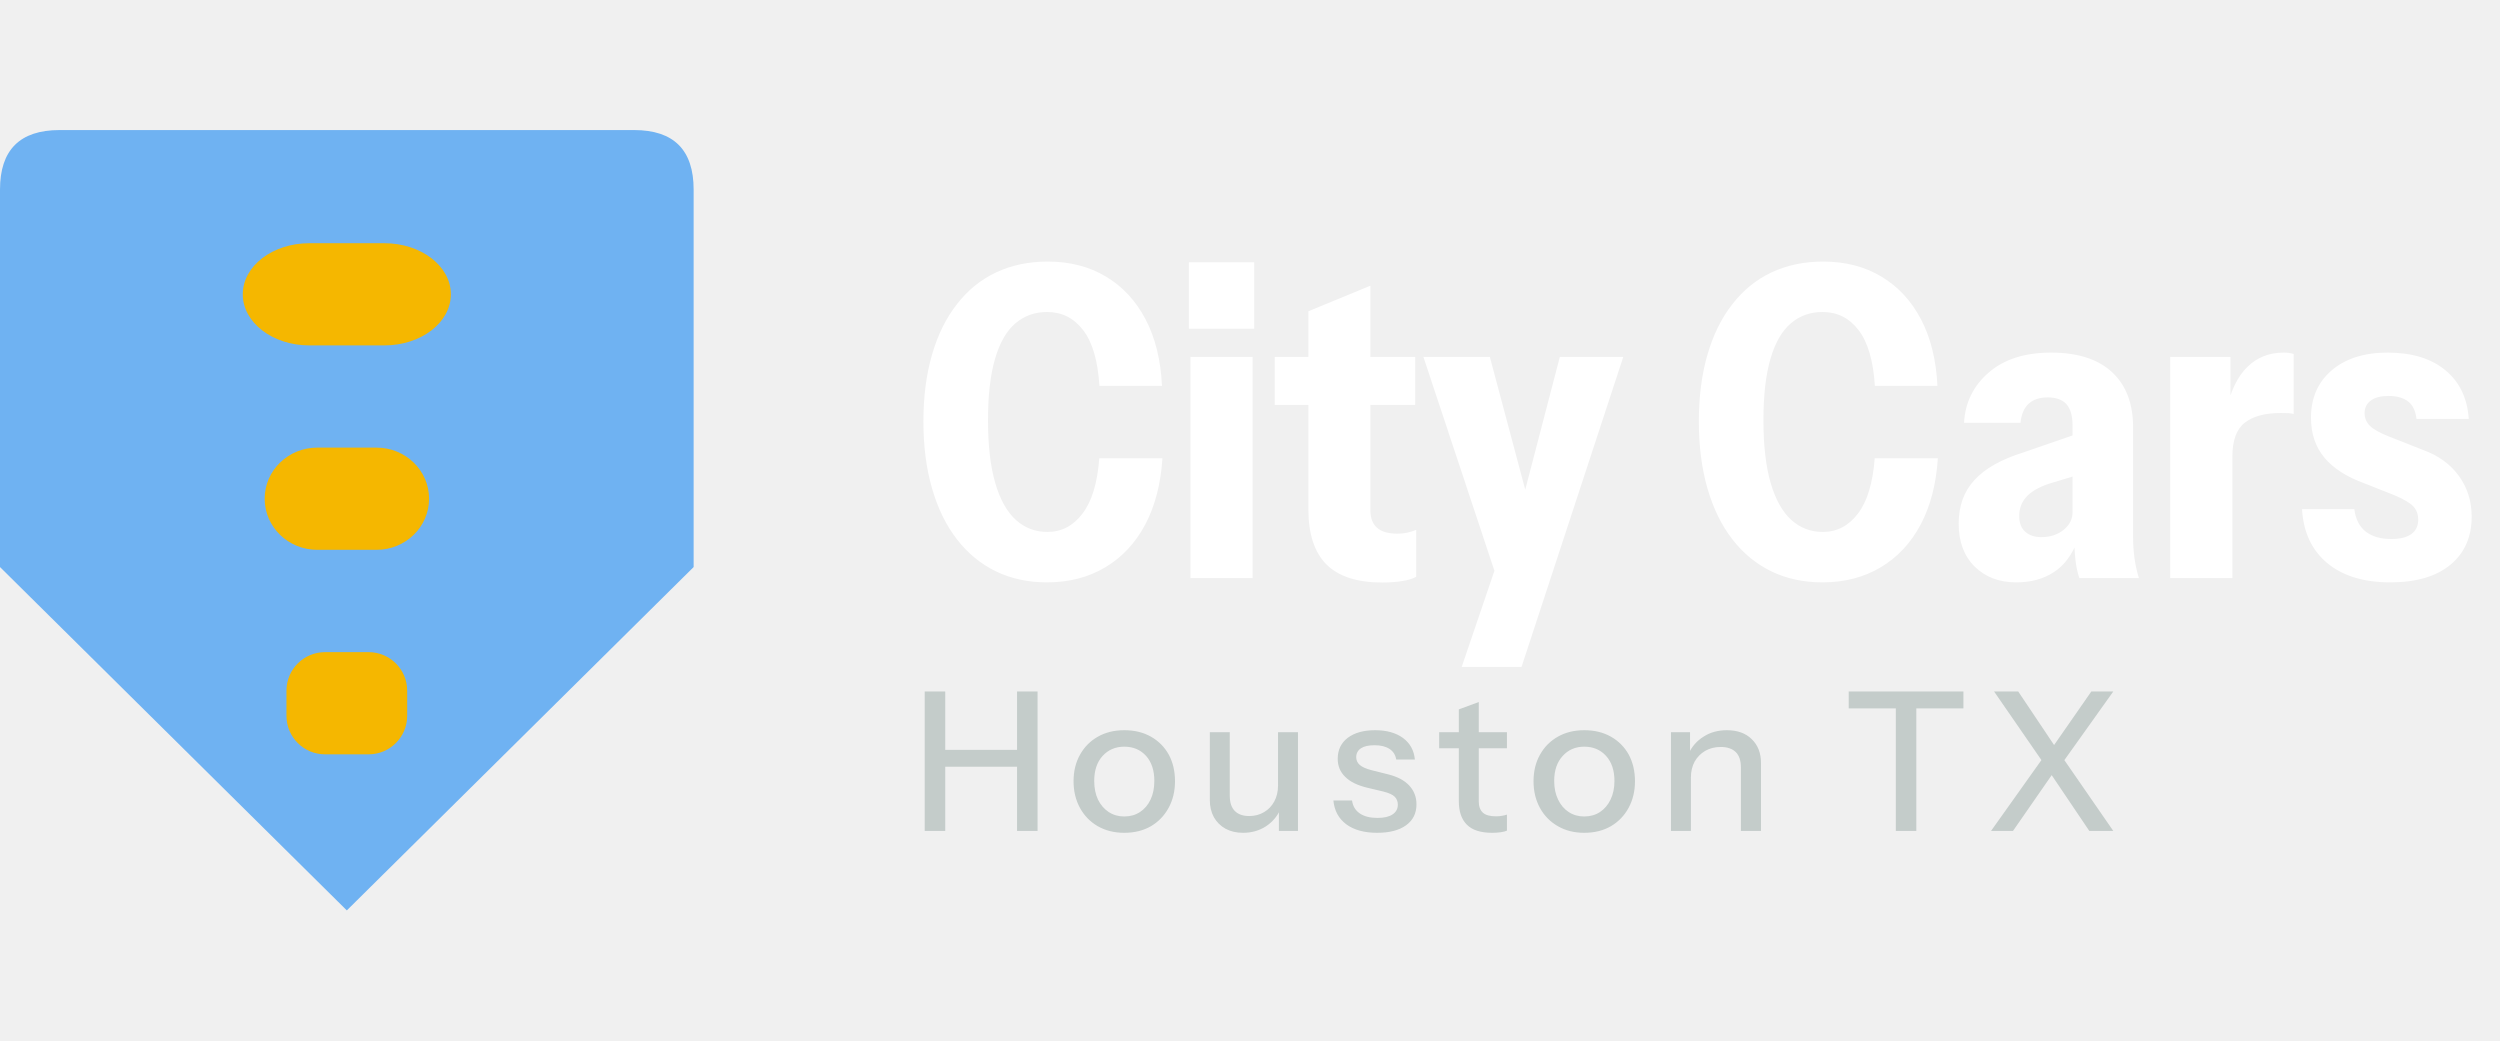
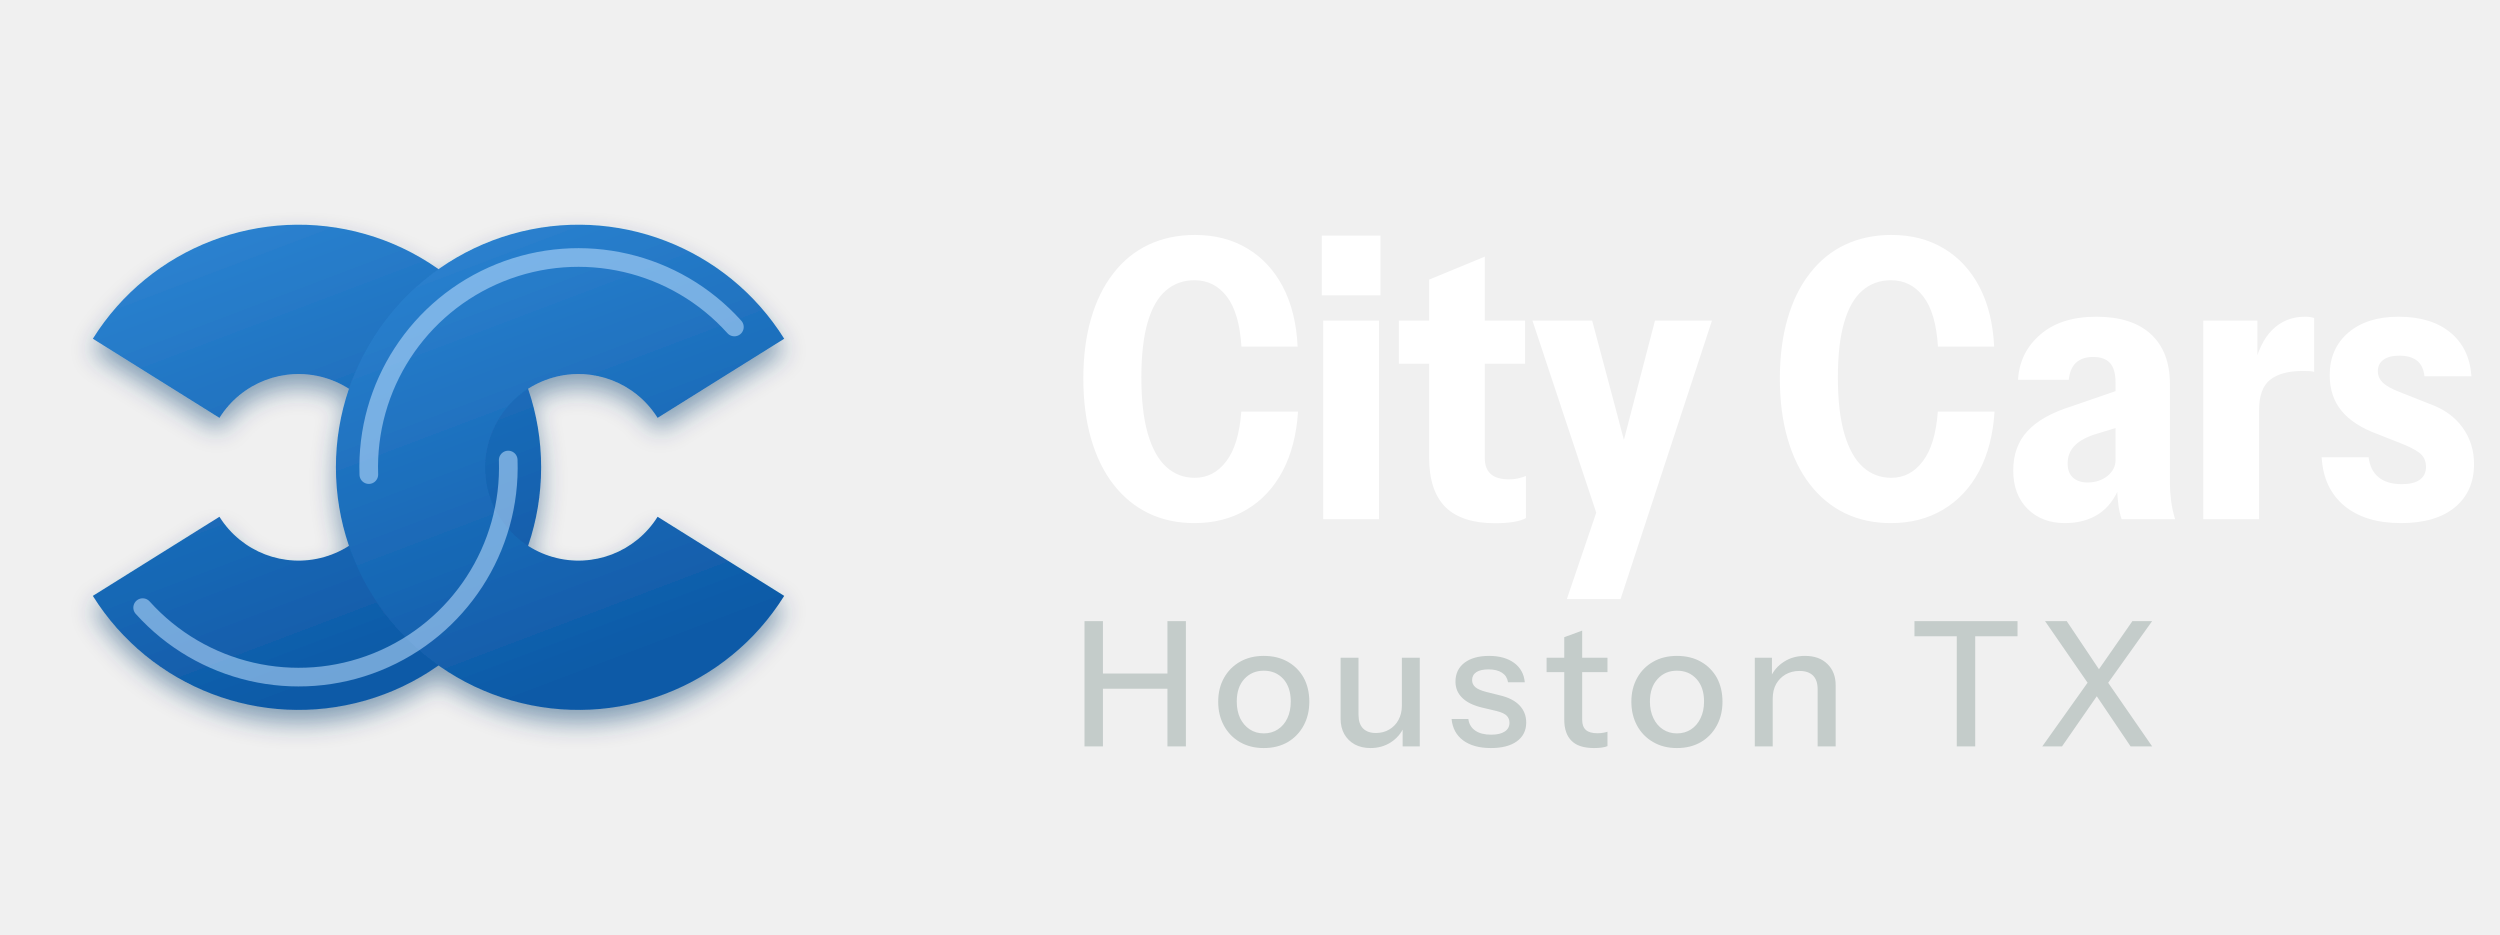
- <svg xmlns="http://www.w3.org/2000/svg" viewBox="0 0 173.0 72" role="img" aria-label="City Cars Houston TX">
-   <g transform="translate(0 9) scale(0.75)">
-     <g fill="#6FB2F2">
-       <path d="M5.5 0 L58.5 0 Q64 0 64 5.5 L64 40.32 L32 72 L0 40.32 L0 5.5 Q0 0 5.5 0 Z" />
+ <svg xmlns="http://www.w3.org/2000/svg" viewBox="0 0 192.6 72" role="img" aria-label="City Cars Houston TX">
+   <g transform="translate(0 13) scale(0.7188)">
+     <defs>
+       <linearGradient id="ldg" x1="0" y1="0" x2="0.35" y2="1">
+         <stop offset="0" stop-color="#2E86D4" />
+         <stop offset="1" stop-color="#0E5AA7" />
+       </linearGradient>
+       <filter id="ldf" x="-40%" y="-40%" width="180%" height="180%">
+         <feDropShadow dx="0" dy="1.4" stdDeviation="1.3" flood-color="#073E70" flood-opacity="0.45" />
+       </filter>
+     </defs>
+     <g filter="url(#ldf)">
+       <path d="M9.95 45.78 A26.00 26.00 0 1 0 9.95 18.22 L23.52 26.70 A10.00 10.00 0 1 1 23.52 37.30 Z" fill="url(#ldg)" />
+       <path d="M84.05 18.22 A26.00 26.00 0 1 0 84.05 45.78 L70.48 37.30 A10.00 10.00 0 1 1 70.48 26.70 Z" fill="url(#ldg)" />
    </g>
-     <rect x="22.40" y="10.44" width="19.20" height="9.43" rx="6.14" fill="#F5B700" />
-     <rect x="24.42" y="29.30" width="15.17" height="9.43" rx="4.85" fill="#F5B700" />
-     <rect x="26.43" y="48.17" width="11.14" height="9.43" rx="3.56" fill="#F5B700" />
+     <path d="M15.29 47.04 A22.48 22.48 0 0 0 54.47 31.22" fill="none" stroke="#BFE0FF" stroke-width="2" stroke-linecap="round" opacity="0.55" />
+     <path d="M78.71 16.96 A22.48 22.48 0 0 0 39.53 32.78" fill="none" stroke="#BFE0FF" stroke-width="2" stroke-linecap="round" opacity="0.55" />
  </g>
-   <path transform="translate(63.00 40)" d="M9.45 0.30Q7.50 0.30 5.92 -0.46Q4.34 -1.23 3.22 -2.68Q2.10 -4.12 1.50 -6.19Q0.90 -8.25 0.90 -10.84Q0.90 -13.42 1.50 -15.47Q2.09 -17.51 3.22 -18.95Q4.34 -20.40 5.93 -21.15Q7.53 -21.90 9.50 -21.90Q11.80 -21.90 13.53 -20.86Q15.26 -19.83 16.27 -17.91Q17.28 -15.99 17.41 -13.30H13.08Q12.92 -15.90 11.95 -17.16Q10.99 -18.41 9.46 -18.41Q8.18 -18.41 7.26 -17.62Q6.34 -16.83 5.86 -15.18Q5.37 -13.52 5.37 -10.92Q5.37 -8.30 5.87 -6.58Q6.37 -4.86 7.30 -4.02Q8.22 -3.19 9.48 -3.19Q10.95 -3.19 11.91 -4.46Q12.88 -5.73 13.07 -8.29H17.44Q17.27 -5.63 16.25 -3.70Q15.22 -1.77 13.48 -0.74Q11.74 0.30 9.45 0.30Z M19.38 0.00V-15.30H23.68V0.00ZM19.27 -17.25V-21.85H23.79V-17.25Z M32.64 0.31Q30.05 0.31 28.79 -0.94Q27.54 -2.20 27.54 -4.75V-18.46L31.83 -20.23V-4.69Q31.83 -3.89 32.29 -3.48Q32.75 -3.07 33.71 -3.07Q34.07 -3.07 34.38 -3.14Q34.69 -3.21 35.00 -3.33V-0.09Q34.66 0.11 34.03 0.21Q33.41 0.31 32.64 0.31ZM25.21 -11.98V-15.30H34.93V-11.98Z M38.15 6.15 41.24 -2.93 41.99 -3.98 44.94 -15.30H49.33L42.29 6.15ZM40.63 0.15 35.50 -15.30H40.10L43.72 -1.71Z M63.11 0.30Q61.16 0.30 59.58 -0.46Q58.00 -1.23 56.88 -2.68Q55.76 -4.12 55.16 -6.19Q54.56 -8.25 54.56 -10.84Q54.56 -13.42 55.16 -15.47Q55.75 -17.51 56.88 -18.95Q58.00 -20.40 59.59 -21.15Q61.19 -21.90 63.16 -21.90Q65.46 -21.90 67.19 -20.86Q68.92 -19.83 69.93 -17.91Q70.94 -15.99 71.07 -13.30H66.74Q66.58 -15.90 65.61 -17.16Q64.65 -18.41 63.12 -18.41Q61.84 -18.41 60.92 -17.62Q60.00 -16.83 59.52 -15.18Q59.03 -13.52 59.03 -10.92Q59.03 -8.30 59.53 -6.58Q60.03 -4.86 60.96 -4.02Q61.88 -3.19 63.14 -3.19Q64.61 -3.19 65.57 -4.46Q66.54 -5.73 66.73 -8.29H71.10Q70.93 -5.63 69.91 -3.70Q68.88 -1.77 67.14 -0.74Q65.40 0.30 63.11 0.30Z M80.89 0.00Q80.69 -0.59 80.62 -1.28Q80.54 -1.97 80.54 -2.80H80.42V-10.55Q80.42 -11.55 80.00 -12.03Q79.57 -12.50 78.70 -12.50Q77.86 -12.50 77.38 -12.06Q76.90 -11.61 76.82 -10.74H72.91Q73.03 -12.85 74.62 -14.22Q76.21 -15.60 78.94 -15.60Q81.69 -15.60 83.15 -14.25Q84.61 -12.90 84.61 -10.42V-2.80Q84.61 -2.12 84.70 -1.43Q84.79 -0.73 85.01 0.00ZM76.52 0.30Q74.76 0.30 73.65 -0.79Q72.54 -1.89 72.54 -3.76Q72.54 -5.61 73.64 -6.79Q74.73 -7.98 77.04 -8.70L81.30 -10.17V-7.29L78.74 -6.51Q77.68 -6.14 77.21 -5.60Q76.73 -5.06 76.73 -4.29Q76.73 -3.57 77.15 -3.20Q77.57 -2.83 78.26 -2.83Q79.17 -2.83 79.80 -3.33Q80.42 -3.84 80.42 -4.55L80.76 -2.58Q80.20 -1.11 79.13 -0.41Q78.05 0.30 76.52 0.30Z M87.18 0.00V-15.30H91.35V-11.60H91.48V0.00ZM91.48 -8.40 91.03 -11.51Q91.50 -13.63 92.52 -14.61Q93.53 -15.60 95.02 -15.60Q95.45 -15.60 95.72 -15.50V-11.35Q95.60 -11.39 95.38 -11.41Q95.17 -11.42 94.83 -11.42Q93.20 -11.42 92.34 -10.75Q91.48 -10.08 91.48 -8.40Z M102.41 0.30Q99.66 0.30 98.05 -1.03Q96.44 -2.37 96.30 -4.77H99.92Q100.04 -3.75 100.70 -3.22Q101.36 -2.70 102.47 -2.70Q103.39 -2.70 103.86 -3.04Q104.34 -3.39 104.34 -4.03Q104.34 -4.59 104.01 -4.95Q103.69 -5.30 102.72 -5.72L100.65 -6.54Q98.77 -7.22 97.85 -8.33Q96.92 -9.44 96.92 -11.10Q96.92 -13.14 98.35 -14.37Q99.79 -15.60 102.22 -15.60Q104.75 -15.60 106.22 -14.38Q107.69 -13.17 107.84 -11.01H104.22Q104.13 -11.84 103.64 -12.22Q103.14 -12.60 102.29 -12.60Q101.50 -12.60 101.07 -12.29Q100.63 -11.98 100.63 -11.40Q100.63 -10.90 101.00 -10.53Q101.38 -10.16 102.30 -9.80L104.63 -8.88Q106.26 -8.30 107.15 -7.07Q108.04 -5.85 108.04 -4.25Q108.04 -2.14 106.57 -0.92Q105.09 0.30 102.41 0.30Z" fill="#FFFFFF" />
-   <path transform="translate(63.00 57.5)" d="M0.99 0.00V-9.65H2.41V0.00ZM7.38 0.00V-9.65H8.80V0.00ZM1.69 -5.61H8.01V-4.44H1.69Z M14.80 0.13Q13.76 0.13 12.96 -0.33Q12.17 -0.79 11.73 -1.60Q11.29 -2.41 11.29 -3.44Q11.29 -4.48 11.74 -5.28Q12.18 -6.07 12.97 -6.52Q13.76 -6.97 14.80 -6.97Q15.86 -6.97 16.65 -6.52Q17.44 -6.07 17.88 -5.28Q18.31 -4.48 18.31 -3.44Q18.31 -2.41 17.87 -1.60Q17.43 -0.79 16.65 -0.33Q15.86 0.13 14.80 0.13ZM14.80 -1.00Q15.42 -1.00 15.89 -1.31Q16.36 -1.62 16.62 -2.17Q16.88 -2.72 16.88 -3.46Q16.88 -4.55 16.31 -5.19Q15.73 -5.83 14.80 -5.83Q13.89 -5.83 13.30 -5.19Q12.72 -4.55 12.72 -3.46Q12.72 -2.72 12.98 -2.17Q13.25 -1.62 13.72 -1.31Q14.19 -1.00 14.80 -1.00Z M23.02 0.13Q22.33 0.13 21.81 -0.15Q21.29 -0.44 21.00 -0.95Q20.72 -1.47 20.72 -2.12V-6.83H22.10V-2.44Q22.10 -1.73 22.45 -1.38Q22.80 -1.03 23.44 -1.03Q24.02 -1.03 24.47 -1.30Q24.92 -1.56 25.18 -2.04Q25.44 -2.52 25.44 -3.14L25.61 -1.51Q25.28 -0.76 24.59 -0.31Q23.90 0.13 23.02 0.13ZM25.50 0.00V-1.61H25.44V-6.83H26.82V0.00Z M32.30 0.13Q30.96 0.13 30.16 -0.46Q29.37 -1.05 29.27 -2.11H30.56Q30.64 -1.52 31.10 -1.21Q31.55 -0.90 32.32 -0.90Q33.00 -0.90 33.36 -1.14Q33.73 -1.38 33.73 -1.82Q33.73 -2.14 33.52 -2.36Q33.31 -2.58 32.71 -2.73L31.61 -2.99Q30.58 -3.24 30.08 -3.75Q29.57 -4.25 29.57 -4.99Q29.57 -5.91 30.26 -6.44Q30.96 -6.97 32.16 -6.97Q33.35 -6.97 34.09 -6.43Q34.82 -5.89 34.91 -4.94H33.62Q33.54 -5.42 33.16 -5.67Q32.77 -5.93 32.12 -5.93Q31.50 -5.93 31.18 -5.72Q30.85 -5.50 30.85 -5.10Q30.85 -4.79 31.09 -4.57Q31.34 -4.35 31.92 -4.20L33.04 -3.92Q34.02 -3.68 34.52 -3.14Q35.02 -2.60 35.02 -1.84Q35.02 -0.91 34.30 -0.39Q33.58 0.13 32.30 0.13Z M40.26 0.13Q39.06 0.13 38.51 -0.43Q37.95 -0.98 37.95 -2.07V-8.41L39.33 -8.92V-2.05Q39.33 -1.52 39.62 -1.26Q39.90 -1.01 40.52 -1.01Q40.77 -1.01 40.96 -1.05Q41.14 -1.08 41.28 -1.13V-0.02Q41.13 0.05 40.86 0.09Q40.59 0.13 40.26 0.13ZM36.59 -5.72V-6.83H41.28V-5.72Z M46.63 0.13Q45.59 0.13 44.80 -0.33Q44.00 -0.79 43.56 -1.60Q43.12 -2.41 43.12 -3.44Q43.12 -4.48 43.57 -5.28Q44.01 -6.07 44.80 -6.52Q45.59 -6.97 46.63 -6.97Q47.69 -6.97 48.48 -6.52Q49.27 -6.07 49.71 -5.28Q50.14 -4.48 50.14 -3.44Q50.14 -2.41 49.70 -1.60Q49.26 -0.79 48.48 -0.33Q47.69 0.13 46.63 0.13ZM46.63 -1.00Q47.25 -1.00 47.72 -1.31Q48.19 -1.62 48.45 -2.17Q48.72 -2.72 48.72 -3.46Q48.72 -4.55 48.14 -5.19Q47.56 -5.83 46.63 -5.83Q45.72 -5.83 45.14 -5.19Q44.55 -4.55 44.55 -3.46Q44.55 -2.72 44.82 -2.17Q45.08 -1.62 45.55 -1.31Q46.02 -1.00 46.63 -1.00Z M52.63 0.00V-6.83H53.95V-5.23H54.01V0.00ZM57.47 0.00V-4.40Q57.47 -5.10 57.12 -5.45Q56.76 -5.81 56.07 -5.81Q55.47 -5.81 55.00 -5.54Q54.54 -5.27 54.27 -4.80Q54.01 -4.32 54.01 -3.69L53.84 -5.32Q54.18 -6.08 54.88 -6.52Q55.57 -6.97 56.50 -6.97Q57.59 -6.97 58.22 -6.35Q58.86 -5.73 58.86 -4.71V0.00Z M68.19 0.00V-8.48H64.93V-9.65H72.87V-8.48H69.61V0.00Z M81.58 0.00 78.60 -4.42 74.99 -9.65H76.66L79.46 -5.47L83.24 0.00ZM78.80 -5.45 81.72 -9.65H83.24L79.42 -4.29ZM79.24 -4.24 76.30 0.00H74.78L78.62 -5.40Z" fill="#C4CCCA" />
+   <path transform="translate(82.56 40)" d="M9.45 0.30Q7.50 0.30 5.92 -0.46Q4.34 -1.23 3.22 -2.68Q2.10 -4.12 1.50 -6.19Q0.90 -8.25 0.90 -10.84Q0.90 -13.42 1.50 -15.47Q2.09 -17.51 3.22 -18.95Q4.34 -20.40 5.93 -21.15Q7.53 -21.90 9.50 -21.90Q11.80 -21.90 13.53 -20.86Q15.26 -19.83 16.27 -17.91Q17.28 -15.99 17.41 -13.30H13.08Q12.92 -15.90 11.95 -17.16Q10.99 -18.41 9.46 -18.41Q8.18 -18.41 7.26 -17.62Q6.34 -16.83 5.86 -15.18Q5.37 -13.52 5.37 -10.92Q5.37 -8.30 5.87 -6.58Q6.37 -4.86 7.30 -4.02Q8.22 -3.19 9.48 -3.19Q10.95 -3.19 11.91 -4.46Q12.88 -5.73 13.07 -8.29H17.44Q17.27 -5.63 16.25 -3.70Q15.22 -1.77 13.48 -0.74Q11.74 0.30 9.45 0.30Z M19.38 0.00V-15.30H23.68V0.00ZM19.27 -17.25V-21.85H23.79V-17.25Z M32.64 0.31Q30.05 0.31 28.79 -0.94Q27.54 -2.20 27.54 -4.75V-18.46L31.83 -20.23V-4.69Q31.83 -3.89 32.29 -3.48Q32.75 -3.07 33.71 -3.07Q34.07 -3.07 34.38 -3.14Q34.69 -3.21 35.00 -3.33V-0.09Q34.66 0.11 34.03 0.21Q33.41 0.31 32.64 0.31ZM25.21 -11.98V-15.30H34.93V-11.98Z M38.15 6.15 41.24 -2.93 41.99 -3.98 44.94 -15.30H49.33L42.29 6.15ZM40.63 0.15 35.50 -15.30H40.10L43.72 -1.71Z M63.11 0.30Q61.16 0.30 59.58 -0.46Q58.00 -1.23 56.88 -2.68Q55.76 -4.12 55.16 -6.19Q54.56 -8.25 54.56 -10.84Q54.56 -13.42 55.16 -15.47Q55.75 -17.51 56.88 -18.95Q58.00 -20.40 59.59 -21.15Q61.19 -21.90 63.16 -21.90Q65.46 -21.90 67.19 -20.86Q68.92 -19.83 69.93 -17.91Q70.94 -15.99 71.07 -13.30H66.74Q66.58 -15.90 65.61 -17.16Q64.65 -18.41 63.12 -18.41Q61.84 -18.41 60.92 -17.62Q60.00 -16.83 59.52 -15.18Q59.03 -13.52 59.03 -10.92Q59.03 -8.30 59.53 -6.58Q60.03 -4.86 60.96 -4.02Q61.88 -3.19 63.14 -3.19Q64.61 -3.19 65.57 -4.46Q66.54 -5.73 66.73 -8.29H71.10Q70.93 -5.63 69.91 -3.70Q68.88 -1.77 67.14 -0.74Q65.40 0.30 63.11 0.30Z M80.89 0.00Q80.69 -0.59 80.62 -1.28Q80.54 -1.97 80.54 -2.80H80.42V-10.55Q80.42 -11.55 80.00 -12.03Q79.57 -12.50 78.70 -12.50Q77.86 -12.50 77.38 -12.06Q76.90 -11.61 76.82 -10.74H72.91Q73.03 -12.85 74.62 -14.22Q76.21 -15.60 78.94 -15.60Q81.69 -15.60 83.15 -14.25Q84.61 -12.90 84.61 -10.42V-2.80Q84.61 -2.12 84.70 -1.43Q84.79 -0.73 85.01 0.00ZM76.52 0.30Q74.76 0.30 73.65 -0.79Q72.54 -1.89 72.54 -3.76Q72.54 -5.61 73.64 -6.79Q74.73 -7.98 77.04 -8.70L81.30 -10.17V-7.29L78.74 -6.51Q77.68 -6.14 77.21 -5.60Q76.73 -5.06 76.73 -4.29Q76.73 -3.57 77.15 -3.20Q77.57 -2.83 78.26 -2.83Q79.17 -2.83 79.80 -3.33Q80.42 -3.84 80.42 -4.55L80.76 -2.58Q80.20 -1.11 79.13 -0.41Q78.05 0.30 76.52 0.30Z M87.18 0.00V-15.30H91.35V-11.60H91.48V0.00ZM91.48 -8.40 91.03 -11.51Q91.50 -13.63 92.52 -14.61Q93.53 -15.60 95.02 -15.60Q95.45 -15.60 95.72 -15.50V-11.35Q95.60 -11.39 95.38 -11.41Q95.17 -11.42 94.83 -11.42Q93.20 -11.42 92.34 -10.75Q91.48 -10.08 91.48 -8.40Z M102.41 0.30Q99.66 0.30 98.05 -1.03Q96.44 -2.37 96.30 -4.77H99.92Q100.04 -3.75 100.70 -3.22Q101.36 -2.70 102.47 -2.70Q103.39 -2.70 103.86 -3.04Q104.34 -3.39 104.34 -4.03Q104.34 -4.59 104.01 -4.95Q103.69 -5.30 102.72 -5.72L100.65 -6.54Q98.77 -7.22 97.85 -8.33Q96.92 -9.44 96.92 -11.10Q96.92 -13.14 98.35 -14.37Q99.79 -15.60 102.22 -15.60Q104.75 -15.60 106.22 -14.38Q107.69 -13.17 107.84 -11.01H104.22Q104.13 -11.84 103.64 -12.22Q103.14 -12.60 102.29 -12.60Q101.50 -12.60 101.07 -12.29Q100.63 -11.98 100.63 -11.40Q100.63 -10.90 101.00 -10.53Q101.38 -10.16 102.30 -9.80L104.63 -8.88Q106.26 -8.30 107.15 -7.07Q108.04 -5.85 108.04 -4.25Q108.04 -2.14 106.57 -0.92Q105.09 0.30 102.41 0.30Z" fill="#FFFFFF" />
+   <path transform="translate(82.56 57.5)" d="M0.99 0.00V-9.65H2.41V0.00ZM7.38 0.00V-9.65H8.80V0.00ZM1.69 -5.61H8.01V-4.44H1.69Z M14.80 0.13Q13.76 0.13 12.96 -0.33Q12.17 -0.79 11.73 -1.60Q11.29 -2.41 11.29 -3.44Q11.29 -4.48 11.74 -5.28Q12.18 -6.07 12.97 -6.52Q13.76 -6.97 14.80 -6.97Q15.86 -6.97 16.65 -6.52Q17.44 -6.07 17.88 -5.28Q18.31 -4.48 18.31 -3.44Q18.31 -2.41 17.87 -1.60Q17.43 -0.79 16.65 -0.33Q15.86 0.13 14.80 0.13ZM14.80 -1.00Q15.42 -1.00 15.89 -1.31Q16.36 -1.62 16.62 -2.17Q16.88 -2.72 16.88 -3.46Q16.88 -4.55 16.31 -5.19Q15.73 -5.83 14.80 -5.83Q13.89 -5.83 13.30 -5.19Q12.72 -4.55 12.72 -3.46Q12.72 -2.72 12.98 -2.17Q13.25 -1.62 13.72 -1.31Q14.19 -1.00 14.80 -1.00Z M23.02 0.13Q22.33 0.13 21.81 -0.15Q21.29 -0.44 21.00 -0.95Q20.72 -1.47 20.72 -2.12V-6.83H22.10V-2.44Q22.10 -1.73 22.45 -1.38Q22.80 -1.03 23.44 -1.03Q24.02 -1.03 24.47 -1.30Q24.92 -1.56 25.18 -2.04Q25.44 -2.52 25.44 -3.14L25.61 -1.51Q25.28 -0.76 24.59 -0.31Q23.90 0.13 23.02 0.13ZM25.50 0.00V-1.61H25.44V-6.83H26.82V0.00Z M32.30 0.13Q30.96 0.13 30.16 -0.46Q29.37 -1.05 29.27 -2.11H30.56Q30.64 -1.52 31.10 -1.21Q31.55 -0.90 32.32 -0.90Q33.00 -0.90 33.36 -1.14Q33.73 -1.38 33.73 -1.82Q33.73 -2.14 33.52 -2.36Q33.31 -2.58 32.71 -2.73L31.61 -2.99Q30.58 -3.24 30.08 -3.75Q29.57 -4.25 29.57 -4.99Q29.57 -5.91 30.26 -6.44Q30.96 -6.97 32.16 -6.97Q33.35 -6.97 34.09 -6.43Q34.82 -5.89 34.91 -4.94H33.62Q33.54 -5.42 33.16 -5.67Q32.77 -5.93 32.12 -5.93Q31.50 -5.93 31.18 -5.72Q30.85 -5.50 30.85 -5.10Q30.85 -4.79 31.09 -4.57Q31.34 -4.35 31.92 -4.20L33.04 -3.92Q34.02 -3.68 34.52 -3.14Q35.02 -2.60 35.02 -1.84Q35.02 -0.91 34.30 -0.39Q33.58 0.13 32.30 0.13Z M40.26 0.13Q39.06 0.13 38.51 -0.43Q37.95 -0.98 37.95 -2.07V-8.41L39.33 -8.92V-2.05Q39.33 -1.52 39.62 -1.26Q39.90 -1.01 40.52 -1.01Q40.77 -1.01 40.96 -1.05Q41.14 -1.08 41.28 -1.13V-0.02Q41.13 0.05 40.86 0.09Q40.59 0.13 40.26 0.13ZM36.59 -5.72V-6.83H41.28V-5.72Z M46.63 0.13Q45.59 0.13 44.80 -0.33Q44.00 -0.79 43.56 -1.60Q43.12 -2.41 43.12 -3.44Q43.12 -4.48 43.57 -5.28Q44.01 -6.07 44.80 -6.52Q45.59 -6.97 46.63 -6.97Q47.69 -6.97 48.48 -6.52Q49.27 -6.07 49.71 -5.28Q50.14 -4.48 50.14 -3.44Q50.14 -2.41 49.70 -1.60Q49.26 -0.79 48.48 -0.33Q47.69 0.13 46.63 0.13ZM46.63 -1.00Q47.25 -1.00 47.72 -1.31Q48.19 -1.62 48.45 -2.17Q48.72 -2.72 48.72 -3.46Q48.72 -4.55 48.14 -5.19Q47.56 -5.83 46.63 -5.83Q45.72 -5.83 45.14 -5.19Q44.55 -4.55 44.55 -3.46Q44.55 -2.72 44.82 -2.17Q45.08 -1.62 45.55 -1.31Q46.02 -1.00 46.63 -1.00Z M52.63 0.00V-6.83H53.95V-5.23H54.01V0.00ZM57.47 0.00V-4.40Q57.47 -5.10 57.12 -5.45Q56.76 -5.81 56.07 -5.81Q55.47 -5.81 55.00 -5.54Q54.54 -5.27 54.27 -4.80Q54.01 -4.32 54.01 -3.69L53.84 -5.32Q54.18 -6.08 54.88 -6.52Q55.57 -6.97 56.50 -6.97Q57.59 -6.97 58.22 -6.35Q58.86 -5.73 58.86 -4.71V0.00Z M68.19 0.00V-8.48H64.93V-9.65H72.87V-8.48H69.61V0.00Z M81.58 0.00 78.60 -4.42 74.99 -9.65H76.66L79.46 -5.47L83.24 0.00ZM78.80 -5.45 81.72 -9.65H83.24L79.42 -4.29ZM79.24 -4.24 76.30 0.00H74.78L78.62 -5.40Z" fill="#C4CCCA" />
</svg>
